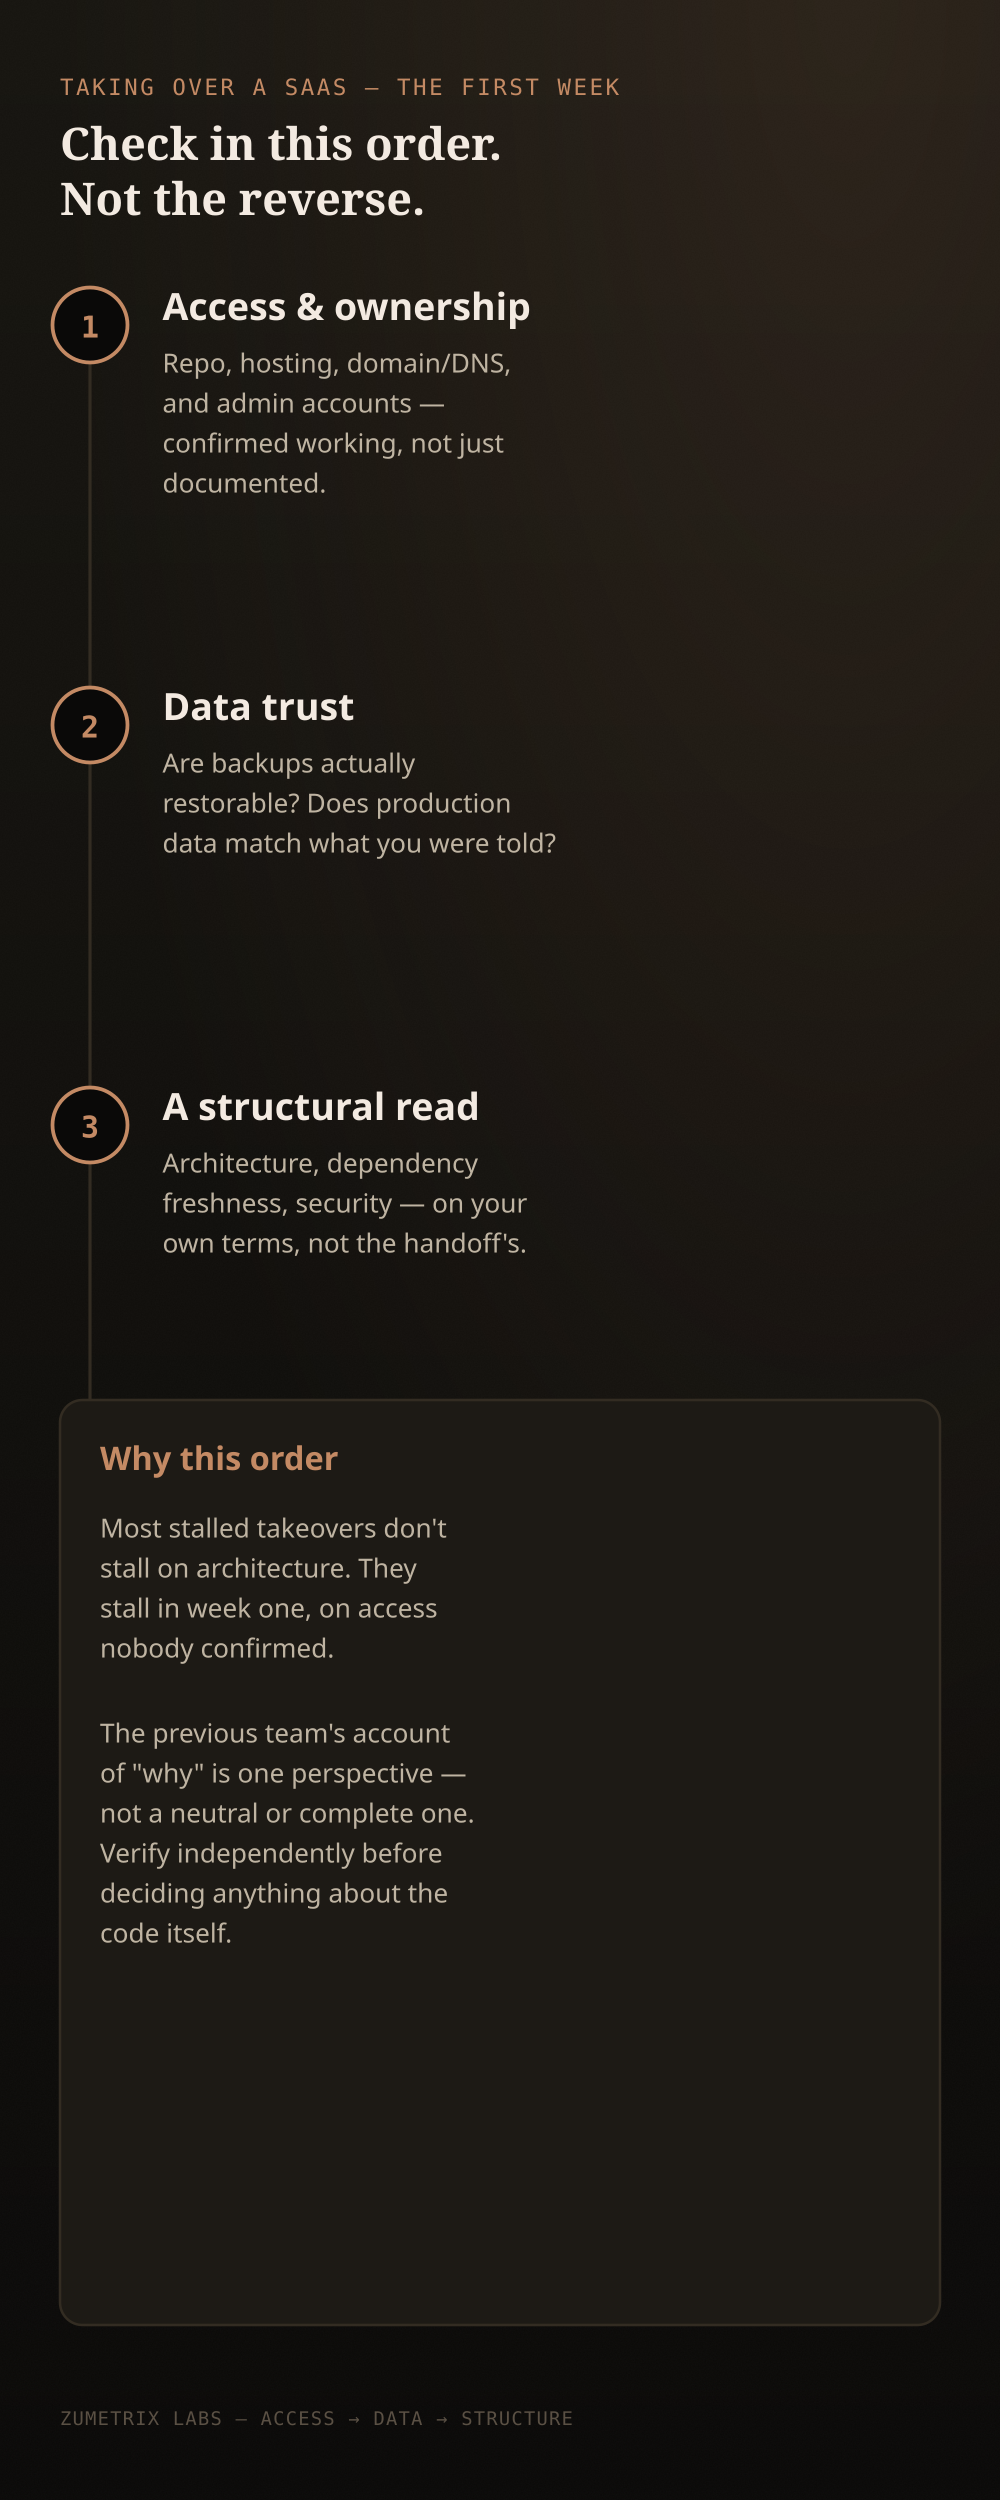
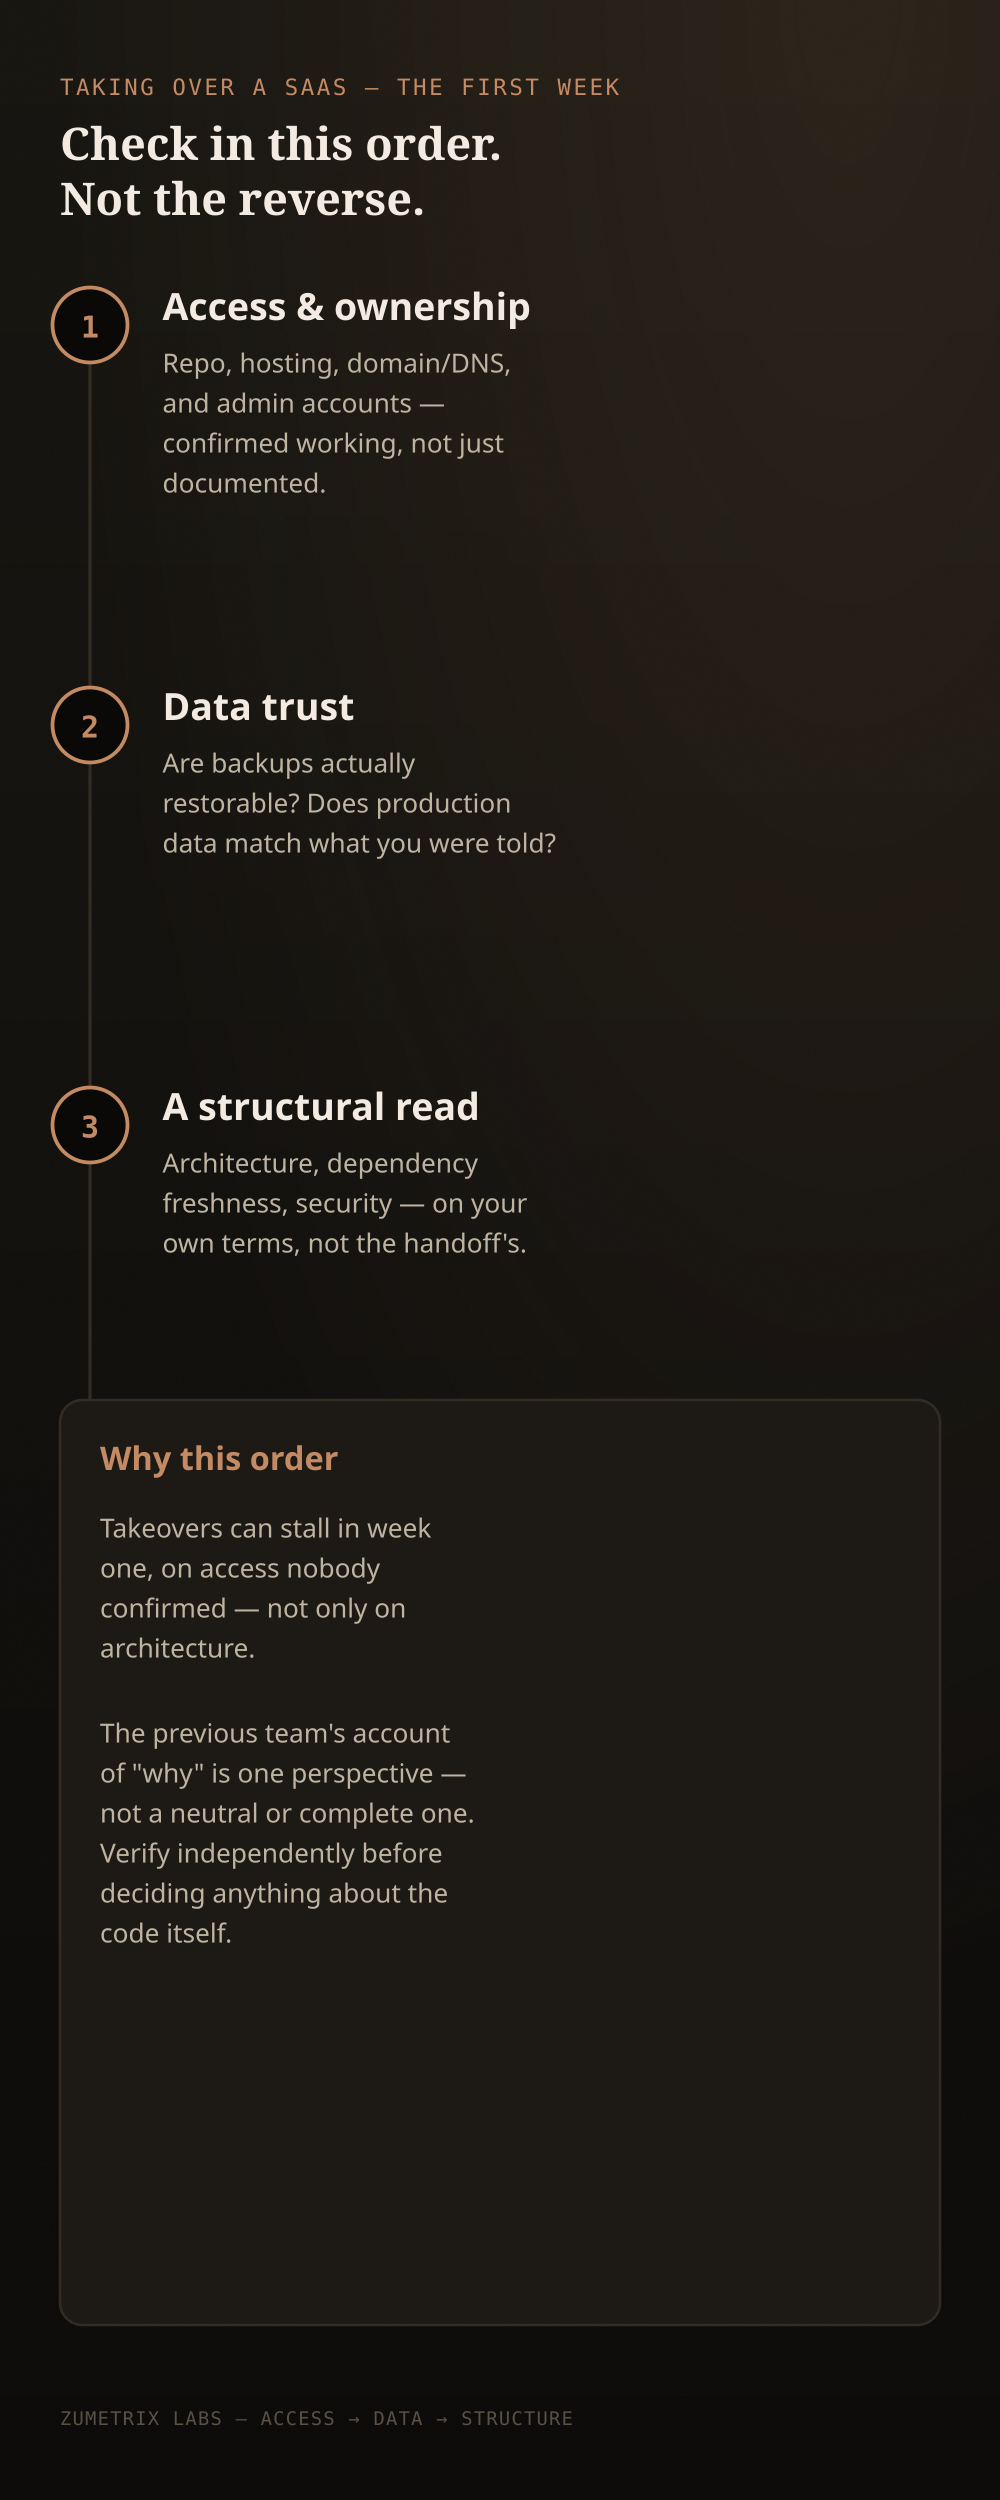
<svg xmlns="http://www.w3.org/2000/svg" viewBox="0 0 800 2000" width="800" height="2000">
  <defs>
    <radialGradient id="tmglow" cx="85%" cy="0%" r="80%">
      <stop offset="0%" stop-color="#C48A64" stop-opacity="0.12" />
      <stop offset="100%" stop-color="#C48A64" stop-opacity="0" />
    </radialGradient>
    <linearGradient id="tmbg" x1="0" y1="0" x2="0" y2="1">
      <stop offset="0%" stop-color="#16140F" />
      <stop offset="100%" stop-color="#0A0908" />
    </linearGradient>
    <filter id="tmgrain">
      <feTurbulence type="fractalNoise" baseFrequency="0.9" numOctaves="2" stitchTiles="stitch" result="noise" />
      <feColorMatrix in="noise" type="matrix" values="0 0 0 0 1  0 0 0 0 1  0 0 0 0 1  0 0 0 0.02 0" />
    </filter>
  </defs>
  <rect width="800" height="2000" fill="url(#tmbg)" />
  <rect width="800" height="2000" fill="url(#tmglow)" />
  <rect width="800" height="2000" filter="url(#tmgrain)" />
  <text x="48" y="76" font-family="IBM Plex Mono, monospace" font-size="18" letter-spacing="2" fill="#C48A64">TAKING OVER A SAAS — THE FIRST WEEK</text>
  <text x="48" y="128" font-family="Georgia, serif" font-weight="600" font-size="36" fill="#F3EAE1">Check in this order.</text>
  <text x="48" y="172" font-family="Georgia, serif" font-weight="600" font-size="36" fill="#F3EAE1">Not the reverse.</text>
  <line x1="72" y1="240" x2="72" y2="1180" stroke="#332C22" stroke-width="2.5" />
  <g font-family="Public Sans, sans-serif">
    <circle cx="72" cy="260" r="30" fill="#0A0908" stroke="#C48A64" stroke-width="3" />
    <text x="72" y="270" text-anchor="middle" font-family="IBM Plex Mono, monospace" font-weight="700" font-size="24" fill="#C48A64">1</text>
    <text x="130" y="256" font-weight="700" font-size="30" fill="#F3EAE1">Access &amp; ownership</text>
    <text x="130" y="298" font-size="21" fill="#BFB4A2">Repo, hosting, domain/DNS,</text>
    <text x="130" y="330" font-size="21" fill="#BFB4A2">and admin accounts —</text>
    <text x="130" y="362" font-size="21" fill="#BFB4A2">confirmed working, not just</text>
    <text x="130" y="394" font-size="21" fill="#BFB4A2">documented.</text>
    <circle cx="72" cy="580" r="30" fill="#0A0908" stroke="#C48A64" stroke-width="3" />
    <text x="72" y="590" text-anchor="middle" font-family="IBM Plex Mono, monospace" font-weight="700" font-size="24" fill="#C48A64">2</text>
    <text x="130" y="576" font-weight="700" font-size="30" fill="#F3EAE1">Data trust</text>
    <text x="130" y="618" font-size="21" fill="#BFB4A2">Are backups actually</text>
    <text x="130" y="650" font-size="21" fill="#BFB4A2">restorable? Does production</text>
    <text x="130" y="682" font-size="21" fill="#BFB4A2">data match what you were told?</text>
    <circle cx="72" cy="900" r="30" fill="#0A0908" stroke="#C48A64" stroke-width="3" />
    <text x="72" y="910" text-anchor="middle" font-family="IBM Plex Mono, monospace" font-weight="700" font-size="24" fill="#C48A64">3</text>
    <text x="130" y="896" font-weight="700" font-size="30" fill="#F3EAE1">A structural read</text>
    <text x="130" y="938" font-size="21" fill="#BFB4A2">Architecture, dependency</text>
    <text x="130" y="970" font-size="21" fill="#BFB4A2">freshness, security — on your</text>
    <text x="130" y="1002" font-size="21" fill="#BFB4A2">own terms, not the handoff's.</text>
  </g>
  <g font-family="Public Sans, sans-serif">
    <rect x="48" y="1120" width="704" height="740" rx="18" fill="#1D1A15" stroke="#332C22" stroke-width="2" />
    <text x="80" y="1176" font-weight="700" font-size="26" fill="#C48A64">Why this order</text>
-     <text x="80" y="1230" font-size="21" fill="#BFB4A2">Most stalled takeovers don't</text>
-     <text x="80" y="1262" font-size="21" fill="#BFB4A2">stall on architecture. They</text>
-     <text x="80" y="1294" font-size="21" fill="#BFB4A2">stall in week one, on access</text>
-     <text x="80" y="1326" font-size="21" fill="#BFB4A2">nobody confirmed.</text>
+     <text x="80" y="1230" font-size="21" fill="#BFB4A2">Takeovers can stall in week</text>
+     <text x="80" y="1262" font-size="21" fill="#BFB4A2">one, on access nobody</text>
+     <text x="80" y="1294" font-size="21" fill="#BFB4A2">confirmed — not only on</text>
+     <text x="80" y="1326" font-size="21" fill="#BFB4A2">architecture.</text>
    <text x="80" y="1394" font-size="21" fill="#BFB4A2">The previous team's account</text>
    <text x="80" y="1426" font-size="21" fill="#BFB4A2">of "why" is one perspective —</text>
    <text x="80" y="1458" font-size="21" fill="#BFB4A2">not a neutral or complete one.</text>
    <text x="80" y="1490" font-size="21" fill="#BFB4A2">Verify independently before</text>
    <text x="80" y="1522" font-size="21" fill="#BFB4A2">deciding anything about the</text>
    <text x="80" y="1554" font-size="21" fill="#BFB4A2">code itself.</text>
  </g>
  <text x="48" y="1940" font-family="IBM Plex Mono, monospace" font-size="15" letter-spacing="1" fill="#5A5044">ZUMETRIX LABS — ACCESS → DATA → STRUCTURE</text>
</svg>
